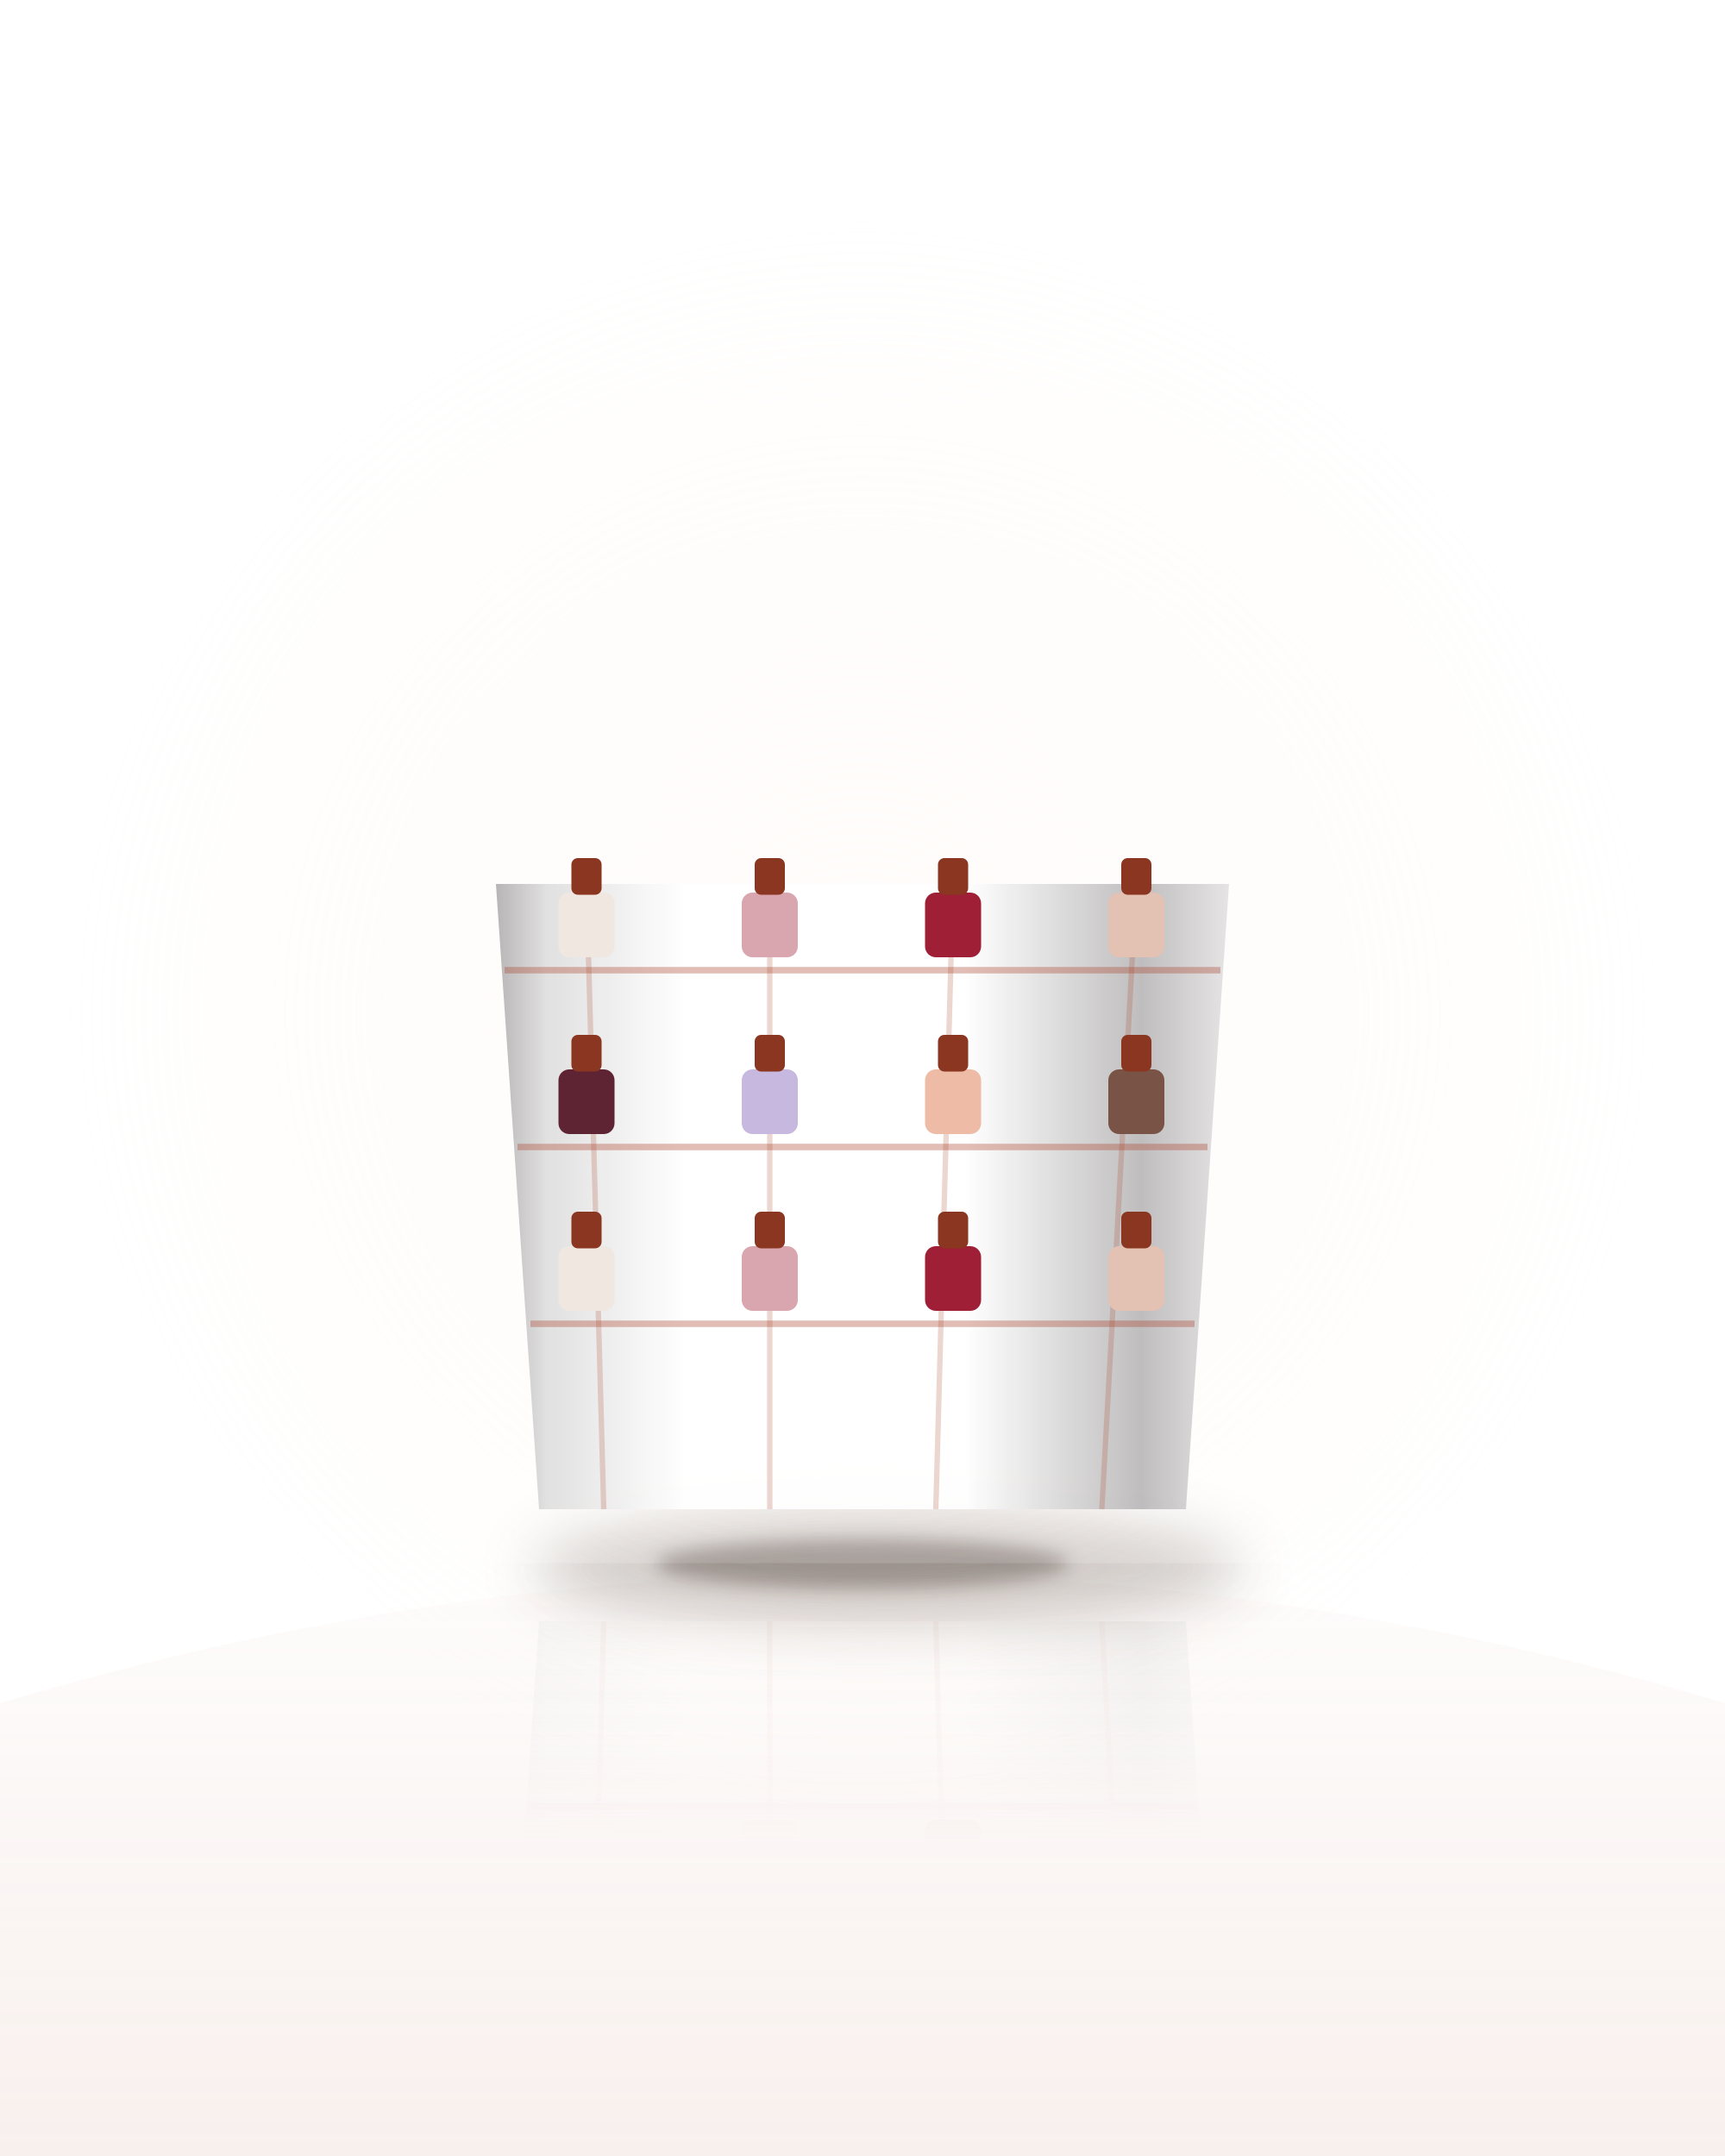
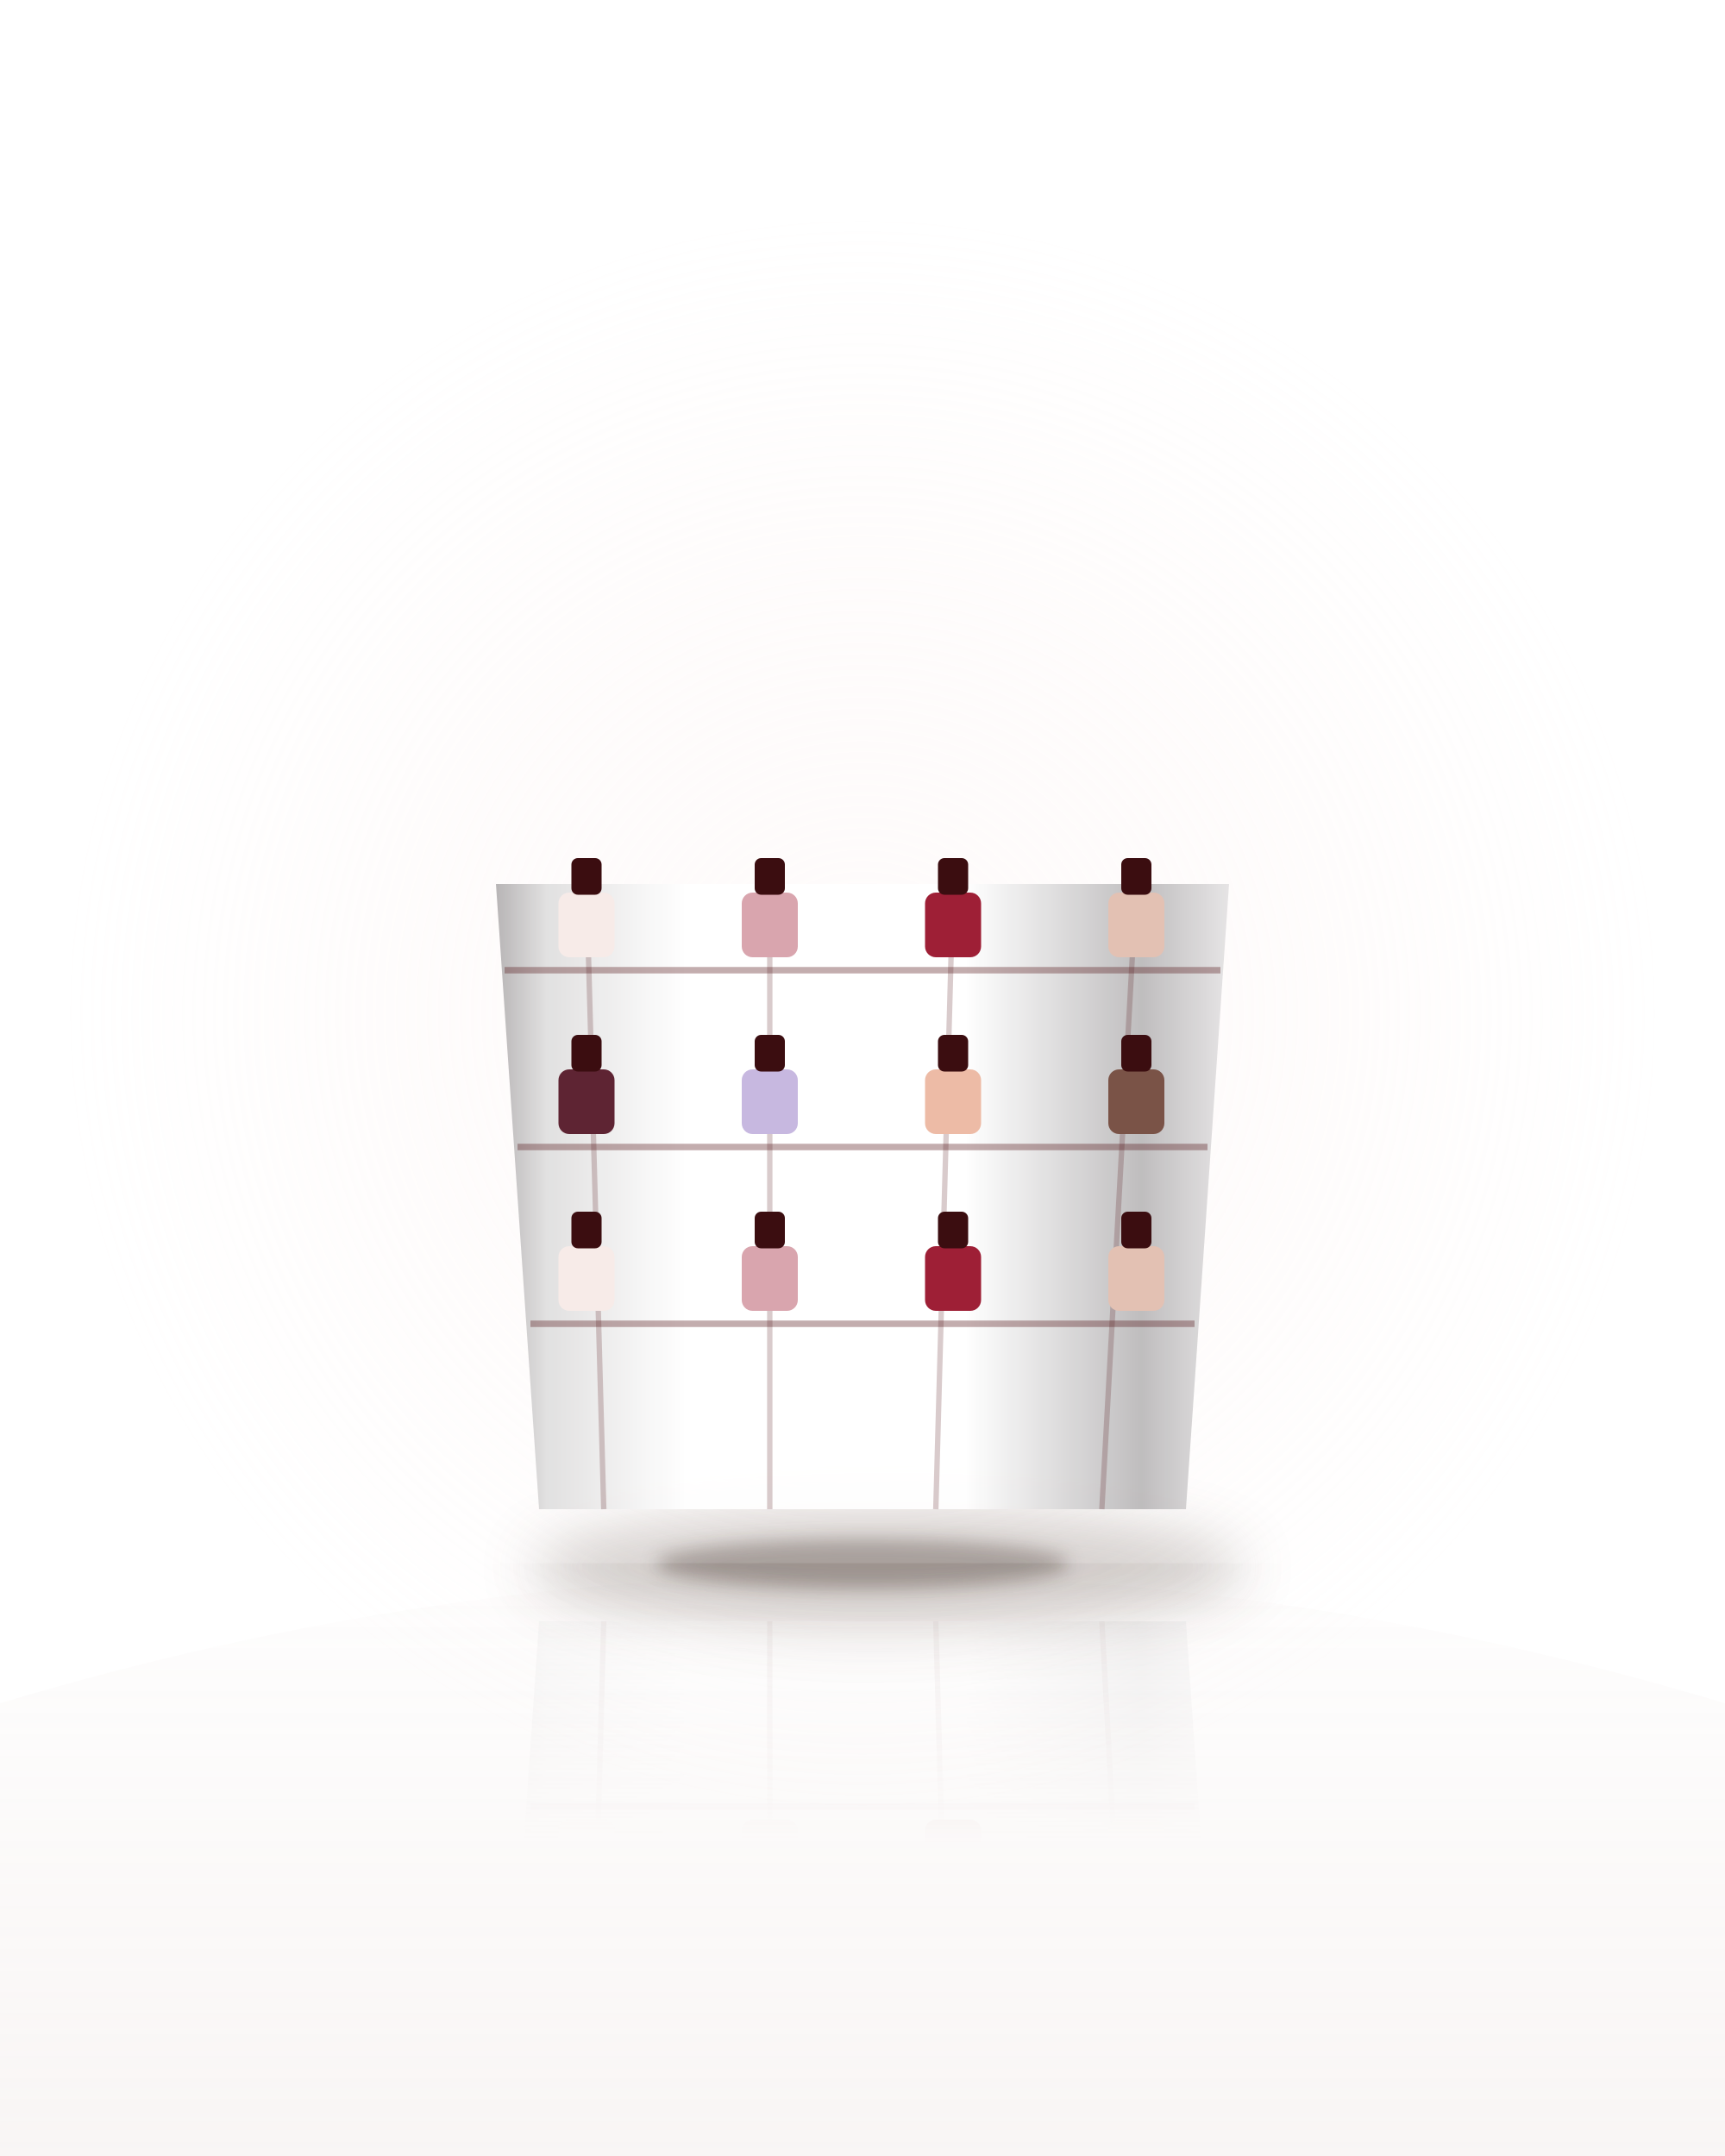
<svg xmlns="http://www.w3.org/2000/svg" viewBox="0 0 800 1000" width="800" height="1000" role="img">
  <defs>
    <linearGradient id="bg104" x1="0" y1="0" x2=".6" y2="1">
      <stop offset="0" stop-color="#FFFFFF" />
-       <stop offset=".55" stop-color="#F6F3EF" />
-       <stop offset="1" stop-color="#EFE7E0" />
+       <stop offset=".55" stop-color="#F1DFDA" />
+       <stop offset="1" stop-color="#F7EBE8" />
    </linearGradient>
    <radialGradient id="v105" cx=".5" cy=".42" r=".72">
      <stop offset=".55" stop-color="#fff" stop-opacity="0" />
-       <stop offset="1" stop-color="#141110" stop-opacity=".07" />
+       <stop offset="1" stop-color="#2A1215" stop-opacity=".07" />
    </radialGradient>
    <filter id="blurWide" x="-60%" y="-200%" width="220%" height="500%">
      <feGaussianBlur stdDeviation="13" />
    </filter>
    <filter id="blurTight" x="-60%" y="-300%" width="220%" height="700%">
      <feGaussianBlur stdDeviation="4" />
    </filter>
    <linearGradient id="reflGrad" x1="0" y1="205" x2="0" y2="335" gradientUnits="userSpaceOnUse">
      <stop offset="0" stop-color="#fff" stop-opacity=".5" />
      <stop offset="1" stop-color="#fff" stop-opacity="0" />
    </linearGradient>
    <mask id="reflFade" maskUnits="userSpaceOnUse" x="-260" y="205" width="520" height="130">
      <rect x="-260" y="205" width="520" height="130" fill="url(#reflGrad)" />
    </mask>
    <linearGradient id="g103" x1="0" y1="0" x2="1" y2="0">
      <stop offset="0" stop-color="#b1aeaf" />
      <stop offset=".07" stop-color="#dfdede" />
      <stop offset=".26" stop-color="#FFFFFF" />
      <stop offset=".37" stop-color="#ffffff" />
      <stop offset=".44" stop-color="#ffffff" />
      <stop offset=".64" stop-color="#FFFFFF" />
      <stop offset=".88" stop-color="#bab8b9" />
      <stop offset="1" stop-color="#e4e2e3" />
    </linearGradient>
  </defs>
  <radialGradient id="halo" cx=".5" cy=".5" r=".5">
-     <stop offset="0" stop-color="#FFF6F0" stop-opacity=".30" />
-     <stop offset=".55" stop-color="#FFF0E6" stop-opacity=".14" />
-     <stop offset="1" stop-color="#FFF0E6" stop-opacity="0" />
+     <stop offset="0" stop-color="#FDF4F3" stop-opacity=".30" />
+     <stop offset=".55" stop-color="#F9E9E7" stop-opacity=".14" />
+     <stop offset="1" stop-color="#F9E9E7" stop-opacity="0" />
  </radialGradient>
  <linearGradient id="suelo" x1="0" y1="670" x2="0" y2="1000" gradientUnits="userSpaceOnUse">
-     <stop offset="0" stop-color="#C98B76" stop-opacity="0" />
-     <stop offset="1" stop-color="#C98B76" stop-opacity=".13" />
+     <stop offset="0" stop-color="#CEB7B0" stop-opacity="0" />
+     <stop offset="1" stop-color="#CEB7B0" stop-opacity=".13" />
  </linearGradient>
  <circle cx="400" cy="470" r="370" fill="url(#halo)" />
  <path d="M0 1000 L0 790 Q 400 670 800 790 L800 1000 Z" fill="url(#suelo)" />
  <g transform="translate(400,520) rotate(0) scale(1)">
    <g mask="url(#reflFade)" opacity=".5">
      <g transform="translate(0,412) scale(1,-1)">
        <ellipse cx="11.55" cy="207" rx="165" ry="26.4" fill="#4A372F" opacity=".22" filter="url(#blurWide)" />
        <ellipse cx="0" cy="205" rx="95.7" ry="11.088" fill="#3A2A24" opacity=".3" filter="url(#blurTight)" />
        <path d="M-170 -110 L170 -110 L150 180 L-150 180 Z" fill="url(#g103)" opacity=".92" />
-         <path d="M-166 -70 L166 -70" stroke="#A8432A" stroke-width="3" opacity=".35" />
-         <path d="M-160 12 L160 12" stroke="#A8432A" stroke-width="3" opacity=".35" />
-         <path d="M-154 94 L154 94" stroke="#A8432A" stroke-width="3" opacity=".35" />
-         <path d="M-128 -110 L-120 180" stroke="#A8432A" stroke-width="2.5" opacity=".22" />
-         <path d="M-43 -110 L-43 180" stroke="#A8432A" stroke-width="2.5" opacity=".22" />
-         <path d="M42 -110 L34 180" stroke="#A8432A" stroke-width="2.5" opacity=".22" />
-         <path d="M127 -110 L111 180" stroke="#A8432A" stroke-width="2.5" opacity=".22" />
+         <path d="M-166 -70 L166 -70" stroke="#521317" stroke-width="3" opacity=".35" />
+         <path d="M-160 12 L160 12" stroke="#521317" stroke-width="3" opacity=".35" />
+         <path d="M-154 94 L154 94" stroke="#521317" stroke-width="3" opacity=".35" />
+         <path d="M-128 -110 L-120 180" stroke="#521317" stroke-width="2.5" opacity=".22" />
+         <path d="M-43 -110 L-43 180" stroke="#521317" stroke-width="2.5" opacity=".22" />
+         <path d="M42 -110 L34 180" stroke="#521317" stroke-width="2.5" opacity=".22" />
+         <path d="M127 -110 L111 180" stroke="#521317" stroke-width="2.5" opacity=".22" />
        <g transform="translate(-128,-92)">
-           <rect x="-13" y="-14" width="26" height="30" rx="5" fill="#EFE7E0" />
-           <rect x="-7" y="-30" width="14" height="17" rx="3" fill="#8A3621" />
+           <rect x="-13" y="-14" width="26" height="30" rx="5" fill="#F7EBE8" />
+           <rect x="-7" y="-30" width="14" height="17" rx="3" fill="#3B0D10" />
        </g>
        <g transform="translate(-43,-92)">
          <rect x="-13" y="-14" width="26" height="30" rx="5" fill="#D9A5AE" />
-           <rect x="-7" y="-30" width="14" height="17" rx="3" fill="#8A3621" />
+           <rect x="-7" y="-30" width="14" height="17" rx="3" fill="#3B0D10" />
        </g>
        <g transform="translate(42,-92)">
          <rect x="-13" y="-14" width="26" height="30" rx="5" fill="#9E1F36" />
-           <rect x="-7" y="-30" width="14" height="17" rx="3" fill="#8A3621" />
+           <rect x="-7" y="-30" width="14" height="17" rx="3" fill="#3B0D10" />
        </g>
        <g transform="translate(127,-92)">
          <rect x="-13" y="-14" width="26" height="30" rx="5" fill="#E3C1B3" />
-           <rect x="-7" y="-30" width="14" height="17" rx="3" fill="#8A3621" />
+           <rect x="-7" y="-30" width="14" height="17" rx="3" fill="#3B0D10" />
        </g>
        <g transform="translate(-128,-10)">
          <rect x="-13" y="-14" width="26" height="30" rx="5" fill="#5E2433" />
-           <rect x="-7" y="-30" width="14" height="17" rx="3" fill="#8A3621" />
+           <rect x="-7" y="-30" width="14" height="17" rx="3" fill="#3B0D10" />
        </g>
        <g transform="translate(-43,-10)">
          <rect x="-13" y="-14" width="26" height="30" rx="5" fill="#C7B8E0" />
-           <rect x="-7" y="-30" width="14" height="17" rx="3" fill="#8A3621" />
+           <rect x="-7" y="-30" width="14" height="17" rx="3" fill="#3B0D10" />
        </g>
        <g transform="translate(42,-10)">
          <rect x="-13" y="-14" width="26" height="30" rx="5" fill="#EDBBA6" />
-           <rect x="-7" y="-30" width="14" height="17" rx="3" fill="#8A3621" />
+           <rect x="-7" y="-30" width="14" height="17" rx="3" fill="#3B0D10" />
        </g>
        <g transform="translate(127,-10)">
          <rect x="-13" y="-14" width="26" height="30" rx="5" fill="#7A5347" />
-           <rect x="-7" y="-30" width="14" height="17" rx="3" fill="#8A3621" />
+           <rect x="-7" y="-30" width="14" height="17" rx="3" fill="#3B0D10" />
        </g>
        <g transform="translate(-128,72)">
-           <rect x="-13" y="-14" width="26" height="30" rx="5" fill="#EFE7E0" />
-           <rect x="-7" y="-30" width="14" height="17" rx="3" fill="#8A3621" />
+           <rect x="-13" y="-14" width="26" height="30" rx="5" fill="#F7EBE8" />
+           <rect x="-7" y="-30" width="14" height="17" rx="3" fill="#3B0D10" />
        </g>
        <g transform="translate(-43,72)">
          <rect x="-13" y="-14" width="26" height="30" rx="5" fill="#D9A5AE" />
-           <rect x="-7" y="-30" width="14" height="17" rx="3" fill="#8A3621" />
+           <rect x="-7" y="-30" width="14" height="17" rx="3" fill="#3B0D10" />
        </g>
        <g transform="translate(42,72)">
          <rect x="-13" y="-14" width="26" height="30" rx="5" fill="#9E1F36" />
-           <rect x="-7" y="-30" width="14" height="17" rx="3" fill="#8A3621" />
+           <rect x="-7" y="-30" width="14" height="17" rx="3" fill="#3B0D10" />
        </g>
        <g transform="translate(127,72)">
          <rect x="-13" y="-14" width="26" height="30" rx="5" fill="#E3C1B3" />
-           <rect x="-7" y="-30" width="14" height="17" rx="3" fill="#8A3621" />
+           <rect x="-7" y="-30" width="14" height="17" rx="3" fill="#3B0D10" />
        </g>
      </g>
    </g>
    <ellipse cx="11.55" cy="207" rx="165" ry="26.4" fill="#4A372F" opacity=".22" filter="url(#blurWide)" />
    <ellipse cx="0" cy="205" rx="95.7" ry="11.088" fill="#3A2A24" opacity=".3" filter="url(#blurTight)" />
    <path d="M-170 -110 L170 -110 L150 180 L-150 180 Z" fill="url(#g103)" opacity=".92" />
-     <path d="M-166 -70 L166 -70" stroke="#A8432A" stroke-width="3" opacity=".35" />
-     <path d="M-160 12 L160 12" stroke="#A8432A" stroke-width="3" opacity=".35" />
-     <path d="M-154 94 L154 94" stroke="#A8432A" stroke-width="3" opacity=".35" />
-     <path d="M-128 -110 L-120 180" stroke="#A8432A" stroke-width="2.5" opacity=".22" />
-     <path d="M-43 -110 L-43 180" stroke="#A8432A" stroke-width="2.5" opacity=".22" />
-     <path d="M42 -110 L34 180" stroke="#A8432A" stroke-width="2.5" opacity=".22" />
-     <path d="M127 -110 L111 180" stroke="#A8432A" stroke-width="2.5" opacity=".22" />
+     <path d="M-166 -70 L166 -70" stroke="#521317" stroke-width="3" opacity=".35" />
+     <path d="M-160 12 L160 12" stroke="#521317" stroke-width="3" opacity=".35" />
+     <path d="M-154 94 L154 94" stroke="#521317" stroke-width="3" opacity=".35" />
+     <path d="M-128 -110 L-120 180" stroke="#521317" stroke-width="2.5" opacity=".22" />
+     <path d="M-43 -110 L-43 180" stroke="#521317" stroke-width="2.5" opacity=".22" />
+     <path d="M42 -110 L34 180" stroke="#521317" stroke-width="2.5" opacity=".22" />
+     <path d="M127 -110 L111 180" stroke="#521317" stroke-width="2.5" opacity=".22" />
    <g transform="translate(-128,-92)">
-       <rect x="-13" y="-14" width="26" height="30" rx="5" fill="#EFE7E0" />
-       <rect x="-7" y="-30" width="14" height="17" rx="3" fill="#8A3621" />
+       <rect x="-13" y="-14" width="26" height="30" rx="5" fill="#F7EBE8" />
+       <rect x="-7" y="-30" width="14" height="17" rx="3" fill="#3B0D10" />
    </g>
    <g transform="translate(-43,-92)">
      <rect x="-13" y="-14" width="26" height="30" rx="5" fill="#D9A5AE" />
-       <rect x="-7" y="-30" width="14" height="17" rx="3" fill="#8A3621" />
+       <rect x="-7" y="-30" width="14" height="17" rx="3" fill="#3B0D10" />
    </g>
    <g transform="translate(42,-92)">
      <rect x="-13" y="-14" width="26" height="30" rx="5" fill="#9E1F36" />
-       <rect x="-7" y="-30" width="14" height="17" rx="3" fill="#8A3621" />
+       <rect x="-7" y="-30" width="14" height="17" rx="3" fill="#3B0D10" />
    </g>
    <g transform="translate(127,-92)">
      <rect x="-13" y="-14" width="26" height="30" rx="5" fill="#E3C1B3" />
-       <rect x="-7" y="-30" width="14" height="17" rx="3" fill="#8A3621" />
+       <rect x="-7" y="-30" width="14" height="17" rx="3" fill="#3B0D10" />
    </g>
    <g transform="translate(-128,-10)">
      <rect x="-13" y="-14" width="26" height="30" rx="5" fill="#5E2433" />
-       <rect x="-7" y="-30" width="14" height="17" rx="3" fill="#8A3621" />
+       <rect x="-7" y="-30" width="14" height="17" rx="3" fill="#3B0D10" />
    </g>
    <g transform="translate(-43,-10)">
      <rect x="-13" y="-14" width="26" height="30" rx="5" fill="#C7B8E0" />
-       <rect x="-7" y="-30" width="14" height="17" rx="3" fill="#8A3621" />
+       <rect x="-7" y="-30" width="14" height="17" rx="3" fill="#3B0D10" />
    </g>
    <g transform="translate(42,-10)">
      <rect x="-13" y="-14" width="26" height="30" rx="5" fill="#EDBBA6" />
-       <rect x="-7" y="-30" width="14" height="17" rx="3" fill="#8A3621" />
+       <rect x="-7" y="-30" width="14" height="17" rx="3" fill="#3B0D10" />
    </g>
    <g transform="translate(127,-10)">
      <rect x="-13" y="-14" width="26" height="30" rx="5" fill="#7A5347" />
-       <rect x="-7" y="-30" width="14" height="17" rx="3" fill="#8A3621" />
+       <rect x="-7" y="-30" width="14" height="17" rx="3" fill="#3B0D10" />
    </g>
    <g transform="translate(-128,72)">
-       <rect x="-13" y="-14" width="26" height="30" rx="5" fill="#EFE7E0" />
-       <rect x="-7" y="-30" width="14" height="17" rx="3" fill="#8A3621" />
+       <rect x="-13" y="-14" width="26" height="30" rx="5" fill="#F7EBE8" />
+       <rect x="-7" y="-30" width="14" height="17" rx="3" fill="#3B0D10" />
    </g>
    <g transform="translate(-43,72)">
      <rect x="-13" y="-14" width="26" height="30" rx="5" fill="#D9A5AE" />
-       <rect x="-7" y="-30" width="14" height="17" rx="3" fill="#8A3621" />
+       <rect x="-7" y="-30" width="14" height="17" rx="3" fill="#3B0D10" />
    </g>
    <g transform="translate(42,72)">
      <rect x="-13" y="-14" width="26" height="30" rx="5" fill="#9E1F36" />
-       <rect x="-7" y="-30" width="14" height="17" rx="3" fill="#8A3621" />
+       <rect x="-7" y="-30" width="14" height="17" rx="3" fill="#3B0D10" />
    </g>
    <g transform="translate(127,72)">
      <rect x="-13" y="-14" width="26" height="30" rx="5" fill="#E3C1B3" />
-       <rect x="-7" y="-30" width="14" height="17" rx="3" fill="#8A3621" />
+       <rect x="-7" y="-30" width="14" height="17" rx="3" fill="#3B0D10" />
    </g>
  </g>
</svg>
